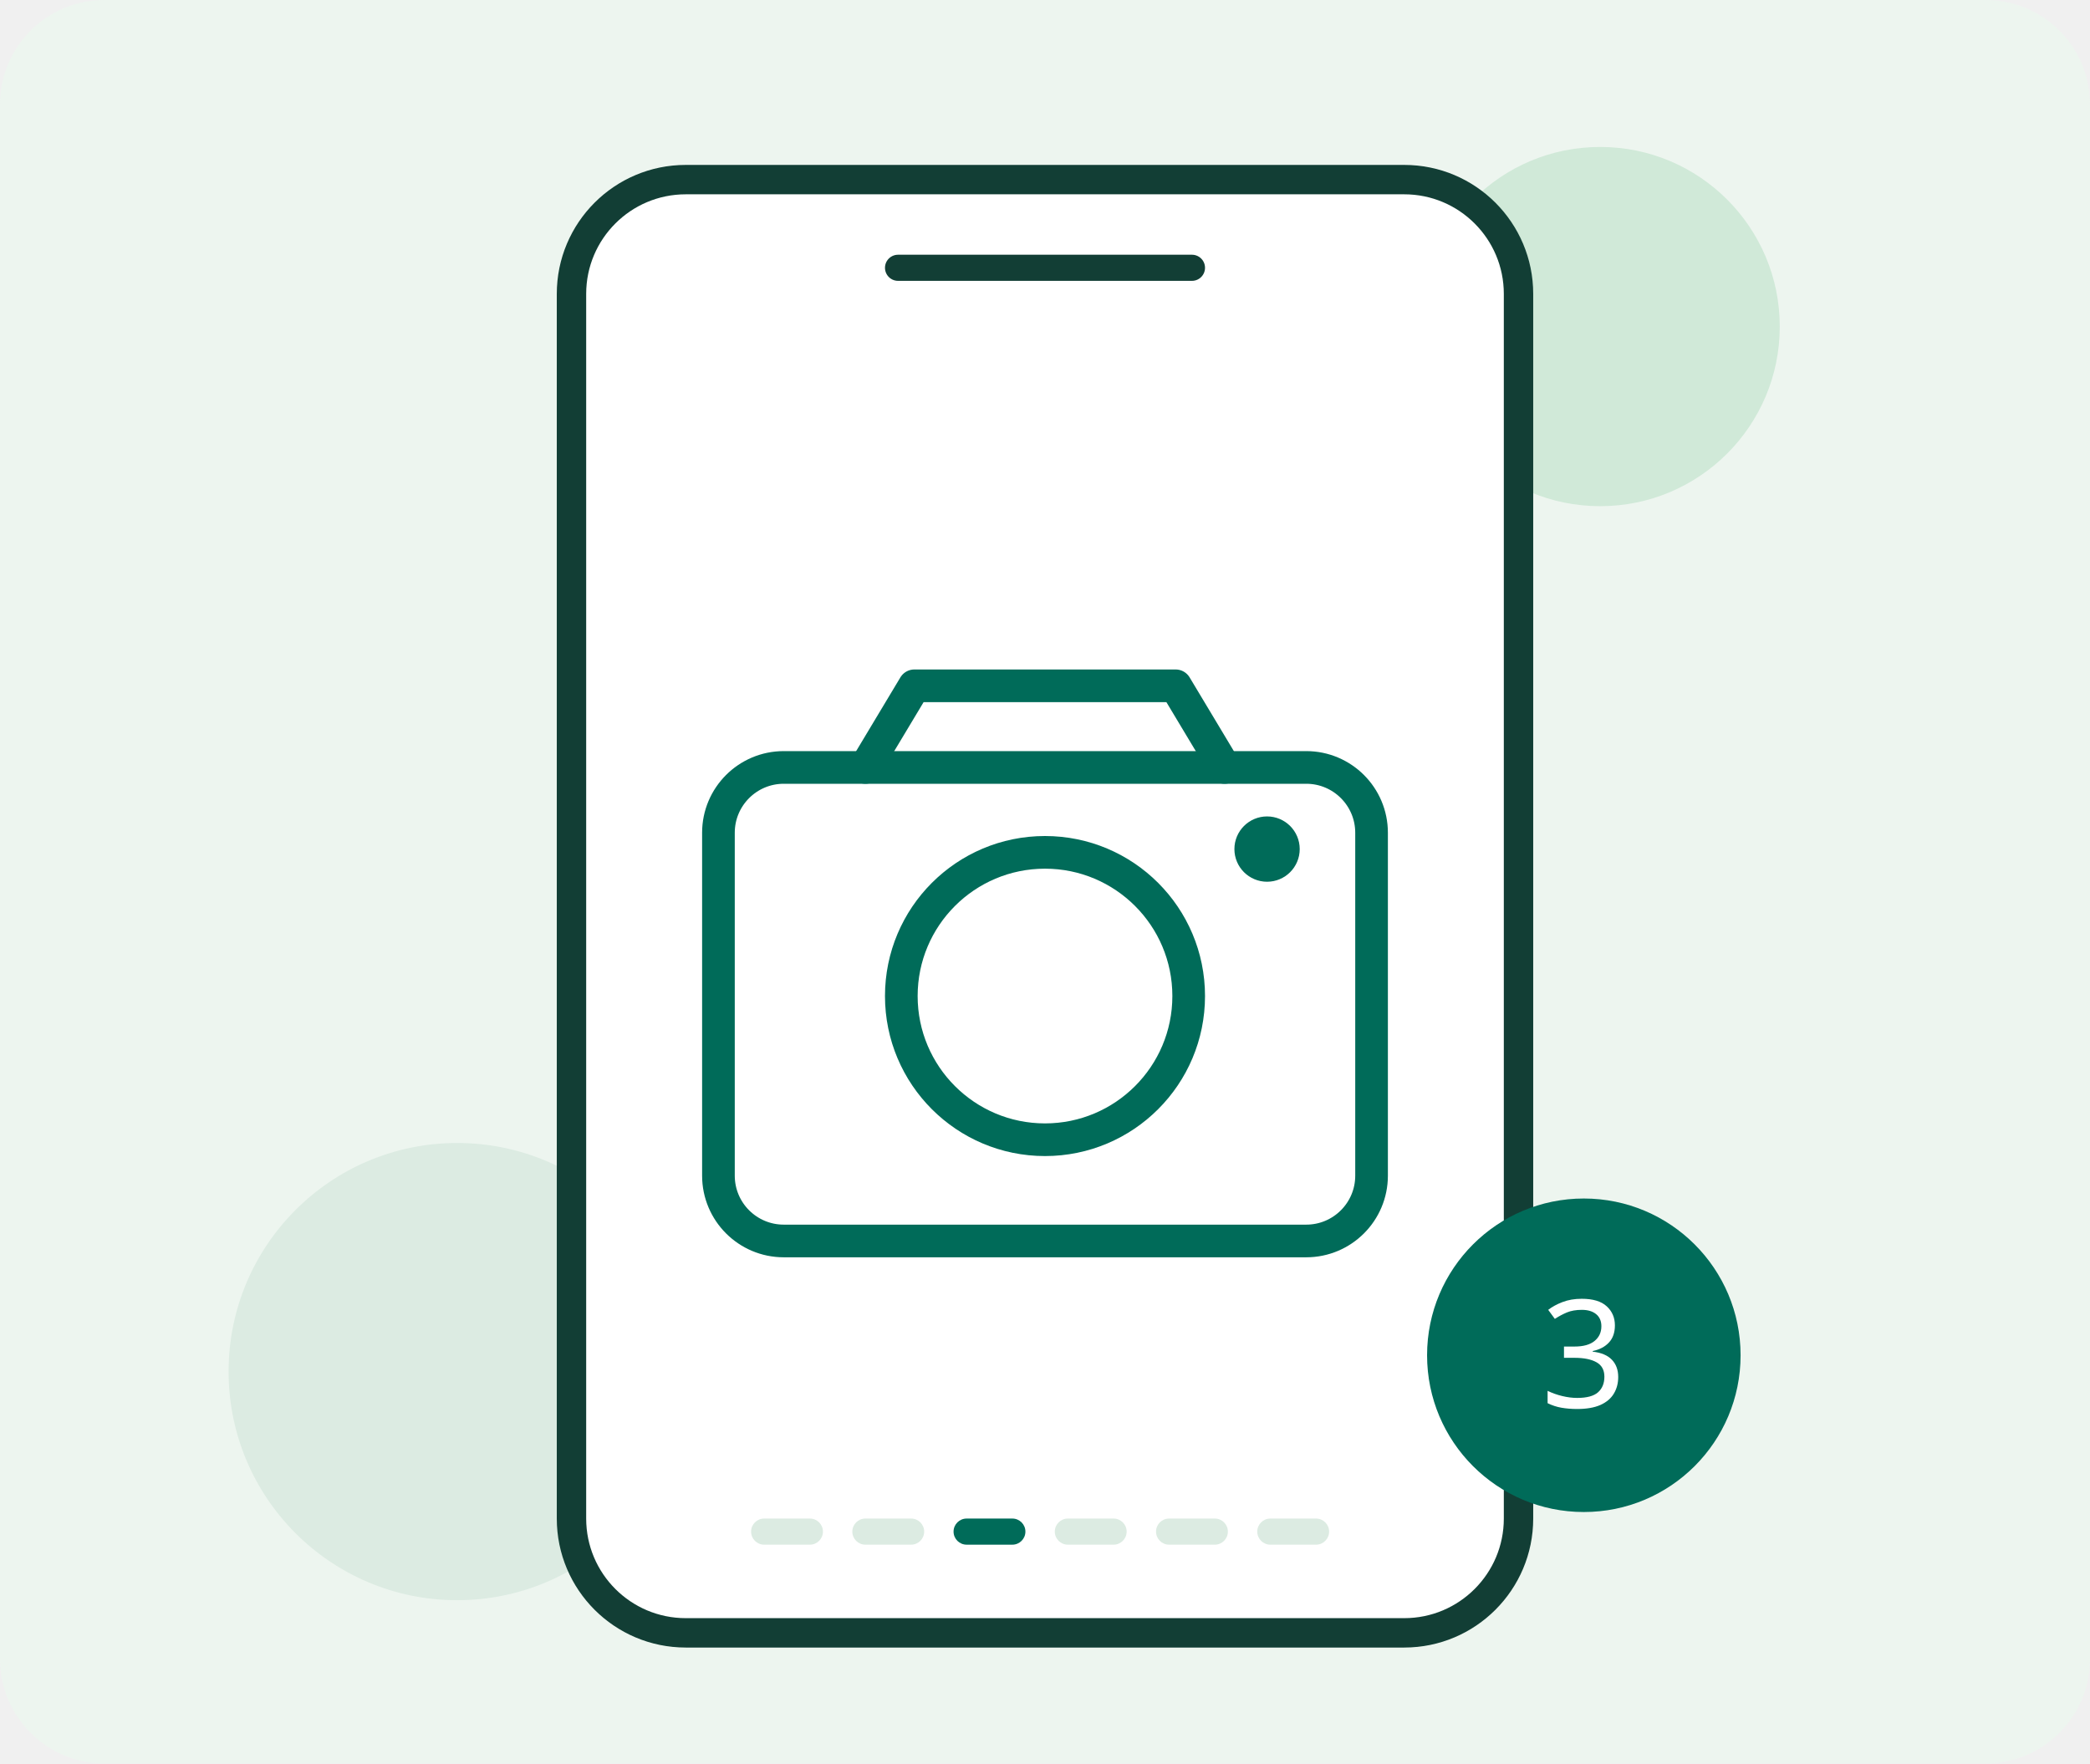
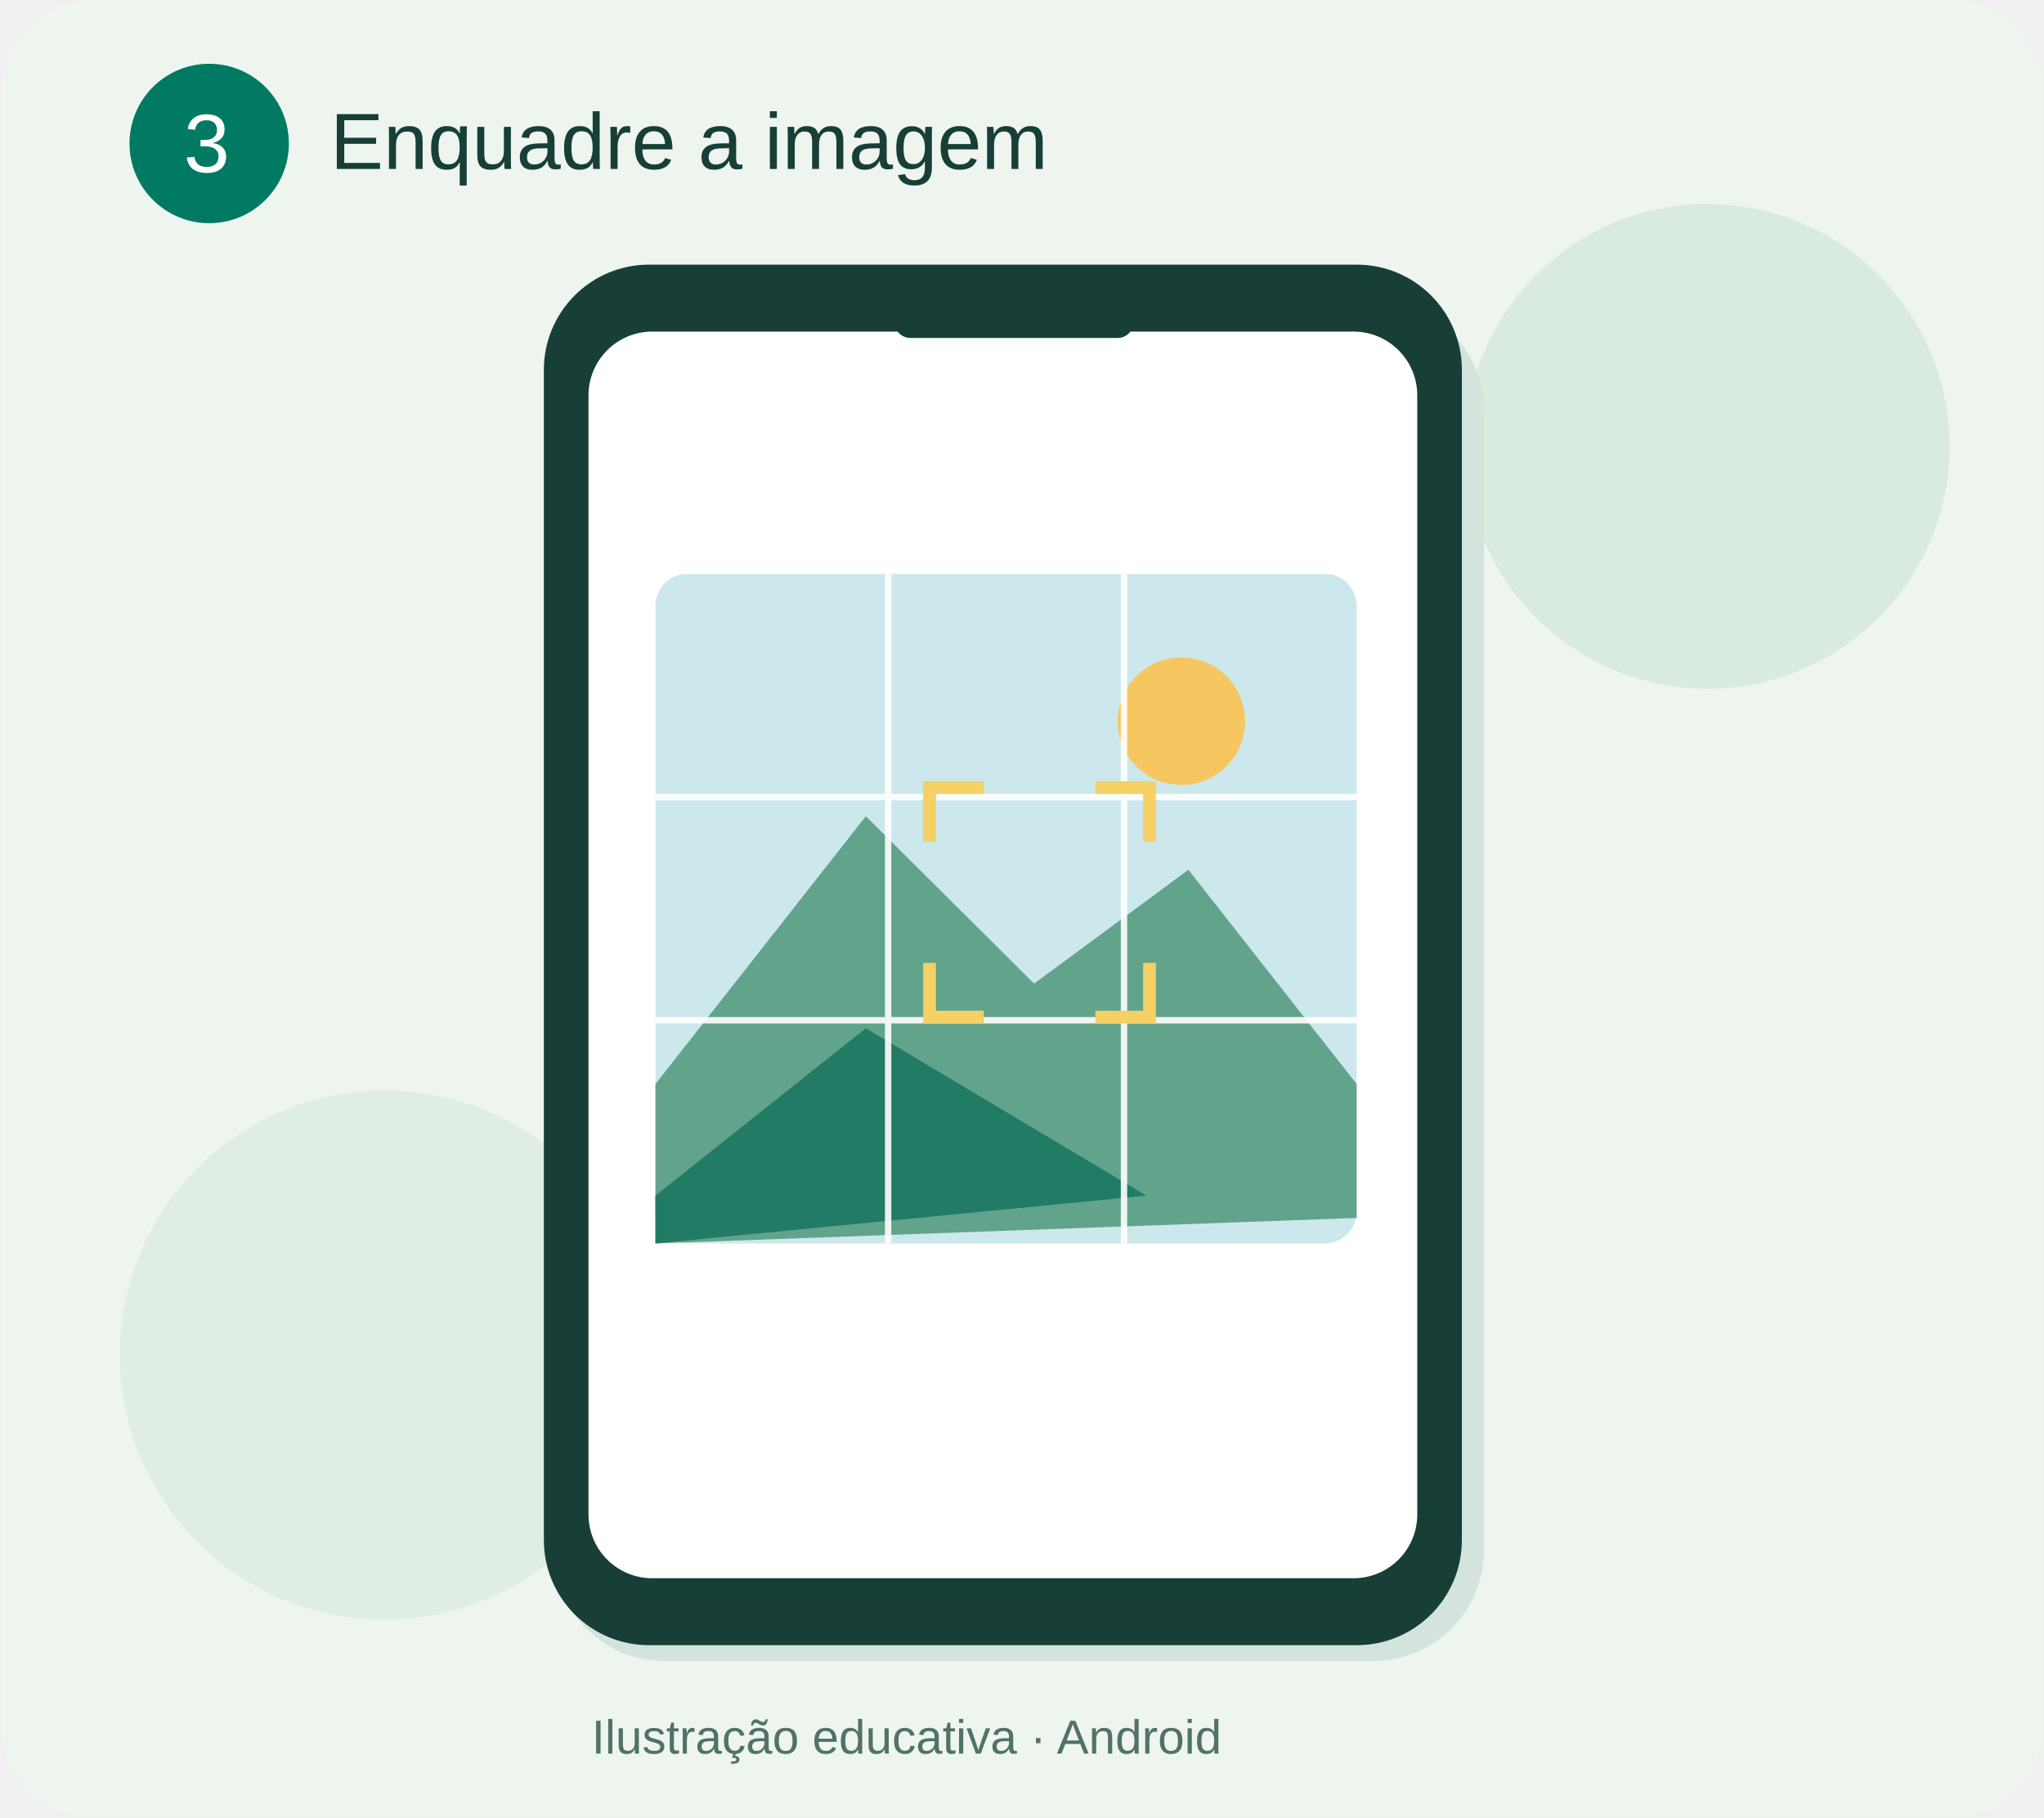
- <svg xmlns="http://www.w3.org/2000/svg" width="640" height="540" viewBox="0 0 640 540">
-   <rect width="640" height="540" rx="32" fill="#edf5ef" />
-   <circle cx="490" cy="100" r="55" fill="#d0e9d8" />
-   <circle cx="140" cy="420" r="70" fill="#dcebe2" />
-   <rect x="175" y="55" width="290" height="445" rx="35" fill="white" stroke="#123e35" stroke-width="9" />
-   <path d="M275 82 H365" stroke="#123e35" stroke-width="8" stroke-linecap="round" />
-   <g fill="none" stroke="#006b59" stroke-width="10" stroke-linecap="round" stroke-linejoin="round">
-     <rect x="220" y="235" width="200" height="145" rx="20" />
-     <path d="M265 235 L280 210 H360 L375 235" />
-     <circle cx="320" cy="305" r="44" />
-     <circle cx="388" cy="260" r="5" fill="#006b59" />
+ <svg xmlns="http://www.w3.org/2000/svg" width="720" height="640" viewBox="0 0 640 570">
+   <defs>
+     <marker id="arrow" viewBox="0 0 10 10" refX="8" refY="5" markerWidth="5" markerHeight="5" orient="auto-start-reverse">
+       <path d="M0 0 10 5 0 10Z" fill="#e85b37" />
+     </marker>
+   </defs>
+   <rect width="640" height="570" rx="28" fill="#eef5ef" />
+   <circle cx="535" cy="140" r="76" fill="#d9eade" />
+   <circle cx="120" cy="425" r="83" fill="#e0ede4" />
+   <rect x="173" y="94" width="292" height="427" rx="35" fill="#d4e4dc" />
+   <rect x="170" y="83" width="288" height="433" rx="33" fill="#173f37" />
+   <rect x="184" y="104" width="260" height="391" rx="20" fill="white" />
+   <path d="M285 101h65" stroke="#173f37" stroke-width="10" stroke-linecap="round" />
+   <g>
+     <rect x="205" y="180" width="220" height="210" rx="10" fill="#cce8ed" />
+     <circle cx="370" cy="226.2" r="20" fill="#f6c761" />
+     <path d="M205 390v-50l66-84 52.8 52.5 48.4-35.7 52.8 67.2v42Z" fill="#61a48b" />
+     <path d="M205 390v-15l66-52.5 88 52.5Z" fill="#227b65" />
  </g>
-   <circle cx="485" cy="415" r="48" fill="#006b59" />
-   <text x="485" y="431" fill="white" font-size="46" font-family="sans-serif" text-anchor="middle">3</text>
-   <g fill="#dcebe2">
-     <rect x="230" y="465" width="22" height="8" rx="4" />
-     <rect x="261" y="465" width="22" height="8" rx="4" />
-     <rect x="292" y="465" width="22" height="8" rx="4" fill="#006b59" />
-     <rect x="323" y="465" width="22" height="8" rx="4" />
-     <rect x="354" y="465" width="22" height="8" rx="4" />
-     <rect x="385" y="465" width="22" height="8" rx="4" />
+   <g stroke="white" stroke-width="2" opacity=".9">
+     <path d="M278 180v210M352 180v210M205 250h220M205 320h220" />
  </g>
+   <path d="M291 264v-17h17m35 0h17v17m0 38v17h-17m-35 0h-17v-17" fill="none" stroke="#f5d064" stroke-width="4" />
+   <circle cx="65" cy="45" r="25" fill="#007a62" />
+   <text x="57" y="54" font-family="Arial,sans-serif" font-size="26" fill="white">3</text>
+   <text x="103" y="53" font-family="Arial,sans-serif" font-size="25" fill="#173f37">Enquadre a imagem</text>
+   <text x="185" y="550" font-family="Arial,sans-serif" font-size="15" fill="#507366">Ilustração educativa · Android</text>
</svg>
